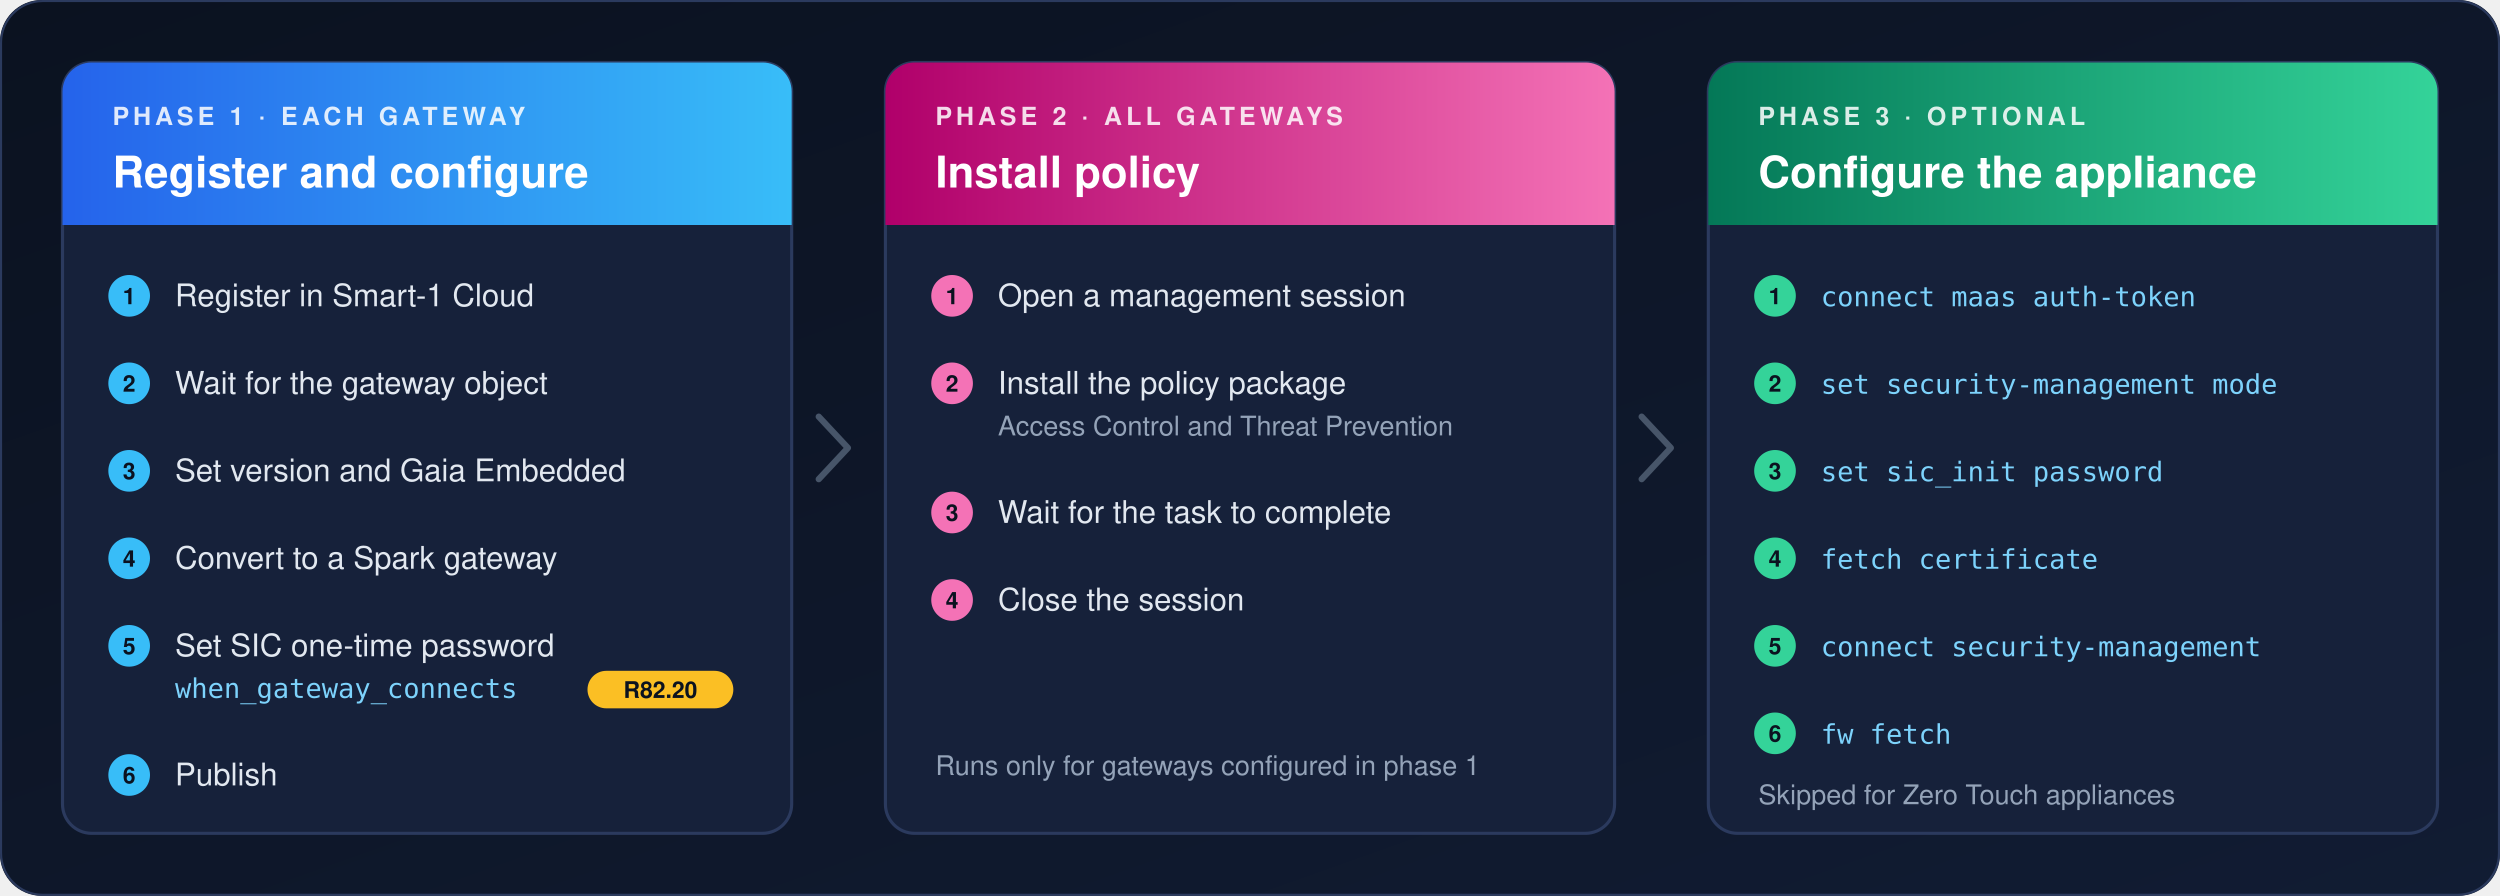
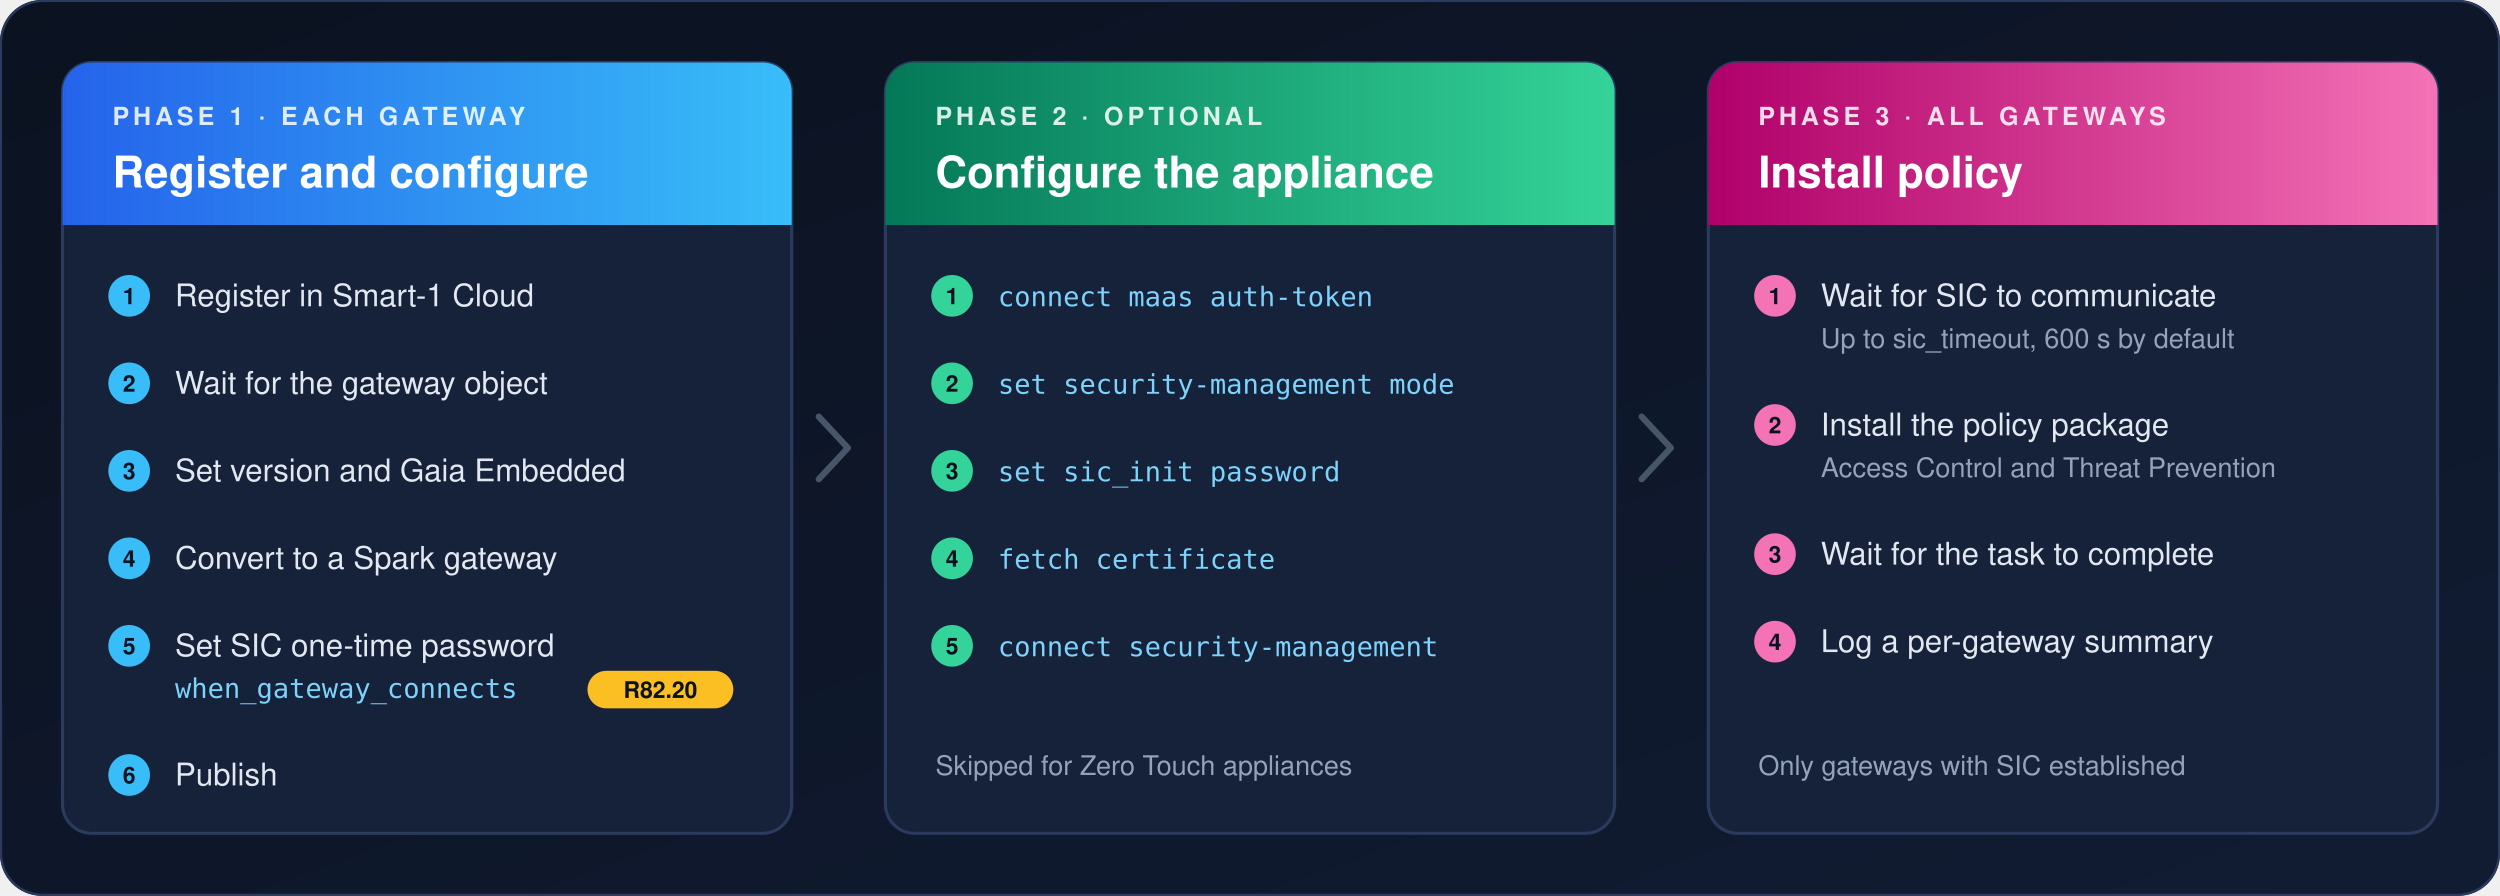
<svg xmlns="http://www.w3.org/2000/svg" width="1200" height="430" viewBox="0 0 1200 430" role="img" aria-labelledby="title desc">
  <defs>
    <linearGradient id="bg" x1="0" y1="0" x2="1" y2="1">
      <stop offset="0" stop-color="#0B1220" />
      <stop offset="1" stop-color="#111C33" />
    </linearGradient>
    <linearGradient id="p1" x1="0" y1="0" x2="1" y2="0">
      <stop offset="0" stop-color="#2563EB" />
      <stop offset="1" stop-color="#38BDF8" />
    </linearGradient>
    <linearGradient id="p2" x1="0" y1="0" x2="1" y2="0">
      <stop offset="0" stop-color="#B0006A" />
      <stop offset="1" stop-color="#F472B6" />
    </linearGradient>
    <linearGradient id="p3" x1="0" y1="0" x2="1" y2="0">
      <stop offset="0" stop-color="#047857" />
      <stop offset="1" stop-color="#34D399" />
    </linearGradient>
    <clipPath id="c1">
      <rect x="30" y="30" width="350" height="370" rx="14" />
    </clipPath>
    <clipPath id="c2">
      <rect x="425" y="30" width="350" height="370" rx="14" />
    </clipPath>
    <clipPath id="c3">
      <rect x="820" y="30" width="350" height="370" rx="14" />
    </clipPath>
    <style>
      .sans { font-family: "Segoe UI", "Helvetica Neue", Helvetica, Arial, sans-serif; }
      .mono { font-family: "Cascadia Code", Consolas, "SFMono-Regular", Menlo, monospace; }
      .card { fill: #16213A; stroke: #2B3A5E; stroke-width: 1.5; }
      .phase { font-size: 12px; font-weight: 700; letter-spacing: 2px; fill: #FFFFFF; fill-opacity: 0.85; }
      .head { font-size: 21px; font-weight: 700; fill: #FFFFFF; }
      .note { font-size: 13px; fill: #94A3B8; }
      .item { font-size: 15px; fill: #E2E8F0; }
      .code { font-size: 13px; fill: #7DD3FC; }
      .dot1 { fill: #38BDF8; } .dot2 { fill: #F472B6; } .dot3 { fill: #34D399; }
      .num { font-size: 11px; font-weight: 700; fill: #0B1220; }
      .chev { fill: none; stroke: #475569; stroke-width: 3; stroke-linecap: round; stroke-linejoin: round; }
      .tag { font-size: 11px; font-weight: 700; fill: #0B1220; }
    </style>
  </defs>
  <rect width="1200" height="430" rx="20" fill="url(#bg)" />
  <rect x="0.5" y="0.5" width="1199" height="429" rx="20" fill="none" stroke="#2B3A5E" />
  <g class="sans">
    <rect x="30" y="30" width="350" height="370" rx="14" class="card" />
    <rect x="30" y="30" width="350" height="78" fill="url(#p1)" clip-path="url(#c1)" />
    <text x="54" y="60" class="phase">PHASE 1 · EACH GATEWAY</text>
    <text x="54" y="90" class="head">Register and configure</text>
    <g>
      <circle cx="62" cy="142" r="10" class="dot1" />
      <text x="62" y="146" text-anchor="middle" class="num">1</text>
      <text x="84" y="147" class="item">Register in Smart-1 Cloud</text>
      <circle cx="62" cy="184" r="10" class="dot1" />
      <text x="62" y="188" text-anchor="middle" class="num">2</text>
      <text x="84" y="189" class="item">Wait for the gateway object</text>
      <circle cx="62" cy="226" r="10" class="dot1" />
      <text x="62" y="230" text-anchor="middle" class="num">3</text>
      <text x="84" y="231" class="item">Set version and Gaia Embedded</text>
      <circle cx="62" cy="268" r="10" class="dot1" />
      <text x="62" y="272" text-anchor="middle" class="num">4</text>
      <text x="84" y="273" class="item">Convert to a Spark gateway</text>
      <circle cx="62" cy="310" r="10" class="dot1" />
      <text x="62" y="314" text-anchor="middle" class="num">5</text>
      <text x="84" y="315" class="item">Set SIC one-time password</text>
      <text x="84" y="335" class="mono code">when_gateway_connects</text>
      <rect x="282" y="322" width="70" height="18" rx="9" fill="#FBBF24" />
      <text x="317" y="335" text-anchor="middle" class="tag">R82.20</text>
      <circle cx="62" cy="372" r="10" class="dot1" />
      <text x="62" y="376" text-anchor="middle" class="num">6</text>
      <text x="84" y="377" class="item">Publish</text>
    </g>
    <path class="chev" d="M393 200 l14 15 l-14 15" />
    <rect x="425" y="30" width="350" height="370" rx="14" class="card" />
-     <rect x="425" y="30" width="350" height="78" fill="url(#p2)" clip-path="url(#c2)" />
-     <text x="449" y="60" class="phase">PHASE 2 · ALL GATEWAYS</text>
-     <text x="449" y="90" class="head">Install policy</text>
+     <rect x="425" y="30" width="350" height="78" fill="url(#p3)" clip-path="url(#c2)" />
+     <text x="449" y="60" class="phase">PHASE 2 · OPTIONAL</text>
+     <text x="449" y="90" class="head">Configure the appliance</text>
    <g>
-       <circle cx="457" cy="142" r="10" class="dot2" />
+       <circle cx="457" cy="142" r="10" class="dot3" />
      <text x="457" y="146" text-anchor="middle" class="num">1</text>
-       <text x="479" y="147" class="item">Open a management session</text>
-       <circle cx="457" cy="184" r="10" class="dot2" />
+       <text x="479" y="147" class="mono code">connect maas auth-token</text>
+       <circle cx="457" cy="184" r="10" class="dot3" />
      <text x="457" y="188" text-anchor="middle" class="num">2</text>
-       <text x="479" y="189" class="item">Install the policy package</text>
-       <text x="479" y="209" class="note">Access Control and Threat Prevention</text>
-       <circle cx="457" cy="246" r="10" class="dot2" />
-       <text x="457" y="250" text-anchor="middle" class="num">3</text>
-       <text x="479" y="251" class="item">Wait for the task to complete</text>
-       <circle cx="457" cy="288" r="10" class="dot2" />
-       <text x="457" y="292" text-anchor="middle" class="num">4</text>
-       <text x="479" y="293" class="item">Close the session</text>
-       <text x="449" y="372" class="note">Runs only for gateways configured in phase 1</text>
+       <text x="479" y="189" class="mono code">set security-management mode</text>
+       <circle cx="457" cy="226" r="10" class="dot3" />
+       <text x="457" y="230" text-anchor="middle" class="num">3</text>
+       <text x="479" y="231" class="mono code">set sic_init password</text>
+       <circle cx="457" cy="268" r="10" class="dot3" />
+       <text x="457" y="272" text-anchor="middle" class="num">4</text>
+       <text x="479" y="273" class="mono code">fetch certificate</text>
+       <circle cx="457" cy="310" r="10" class="dot3" />
+       <text x="457" y="314" text-anchor="middle" class="num">5</text>
+       <text x="479" y="315" class="mono code">connect security-management</text>
+       <text x="449" y="372" class="note">Skipped for Zero Touch appliances</text>
    </g>
    <path class="chev" d="M788 200 l14 15 l-14 15" />
    <rect x="820" y="30" width="350" height="370" rx="14" class="card" />
-     <rect x="820" y="30" width="350" height="78" fill="url(#p3)" clip-path="url(#c3)" />
-     <text x="844" y="60" class="phase">PHASE 3 · OPTIONAL</text>
-     <text x="844" y="90" class="head">Configure the appliance</text>
+     <rect x="820" y="30" width="350" height="78" fill="url(#p2)" clip-path="url(#c3)" />
+     <text x="844" y="60" class="phase">PHASE 3 · ALL GATEWAYS</text>
+     <text x="844" y="90" class="head">Install policy</text>
    <g>
-       <circle cx="852" cy="142" r="10" class="dot3" />
+       <circle cx="852" cy="142" r="10" class="dot2" />
      <text x="852" y="146" text-anchor="middle" class="num">1</text>
-       <text x="874" y="147" class="mono code">connect maas auth-token</text>
-       <circle cx="852" cy="184" r="10" class="dot3" />
-       <text x="852" y="188" text-anchor="middle" class="num">2</text>
-       <text x="874" y="189" class="mono code">set security-management mode</text>
-       <circle cx="852" cy="226" r="10" class="dot3" />
-       <text x="852" y="230" text-anchor="middle" class="num">3</text>
-       <text x="874" y="231" class="mono code">set sic_init password</text>
-       <circle cx="852" cy="268" r="10" class="dot3" />
-       <text x="852" y="272" text-anchor="middle" class="num">4</text>
-       <text x="874" y="273" class="mono code">fetch certificate</text>
-       <circle cx="852" cy="310" r="10" class="dot3" />
-       <text x="852" y="314" text-anchor="middle" class="num">5</text>
-       <text x="874" y="315" class="mono code">connect security-management</text>
-       <circle cx="852" cy="352" r="10" class="dot3" />
-       <text x="852" y="356" text-anchor="middle" class="num">6</text>
-       <text x="874" y="357" class="mono code">fw fetch</text>
-       <text x="844" y="386" class="note">Skipped for Zero Touch appliances</text>
+       <text x="874" y="147" class="item">Wait for SIC to communicate</text>
+       <text x="874" y="167" class="note">Up to sic_timeout, 600 s by default</text>
+       <circle cx="852" cy="204" r="10" class="dot2" />
+       <text x="852" y="208" text-anchor="middle" class="num">2</text>
+       <text x="874" y="209" class="item">Install the policy package</text>
+       <text x="874" y="229" class="note">Access Control and Threat Prevention</text>
+       <circle cx="852" cy="266" r="10" class="dot2" />
+       <text x="852" y="270" text-anchor="middle" class="num">3</text>
+       <text x="874" y="271" class="item">Wait for the task to complete</text>
+       <circle cx="852" cy="308" r="10" class="dot2" />
+       <text x="852" y="312" text-anchor="middle" class="num">4</text>
+       <text x="874" y="313" class="item">Log a per-gateway summary</text>
+       <text x="844" y="372" class="note">Only gateways with SIC established</text>
    </g>
  </g>
</svg>
